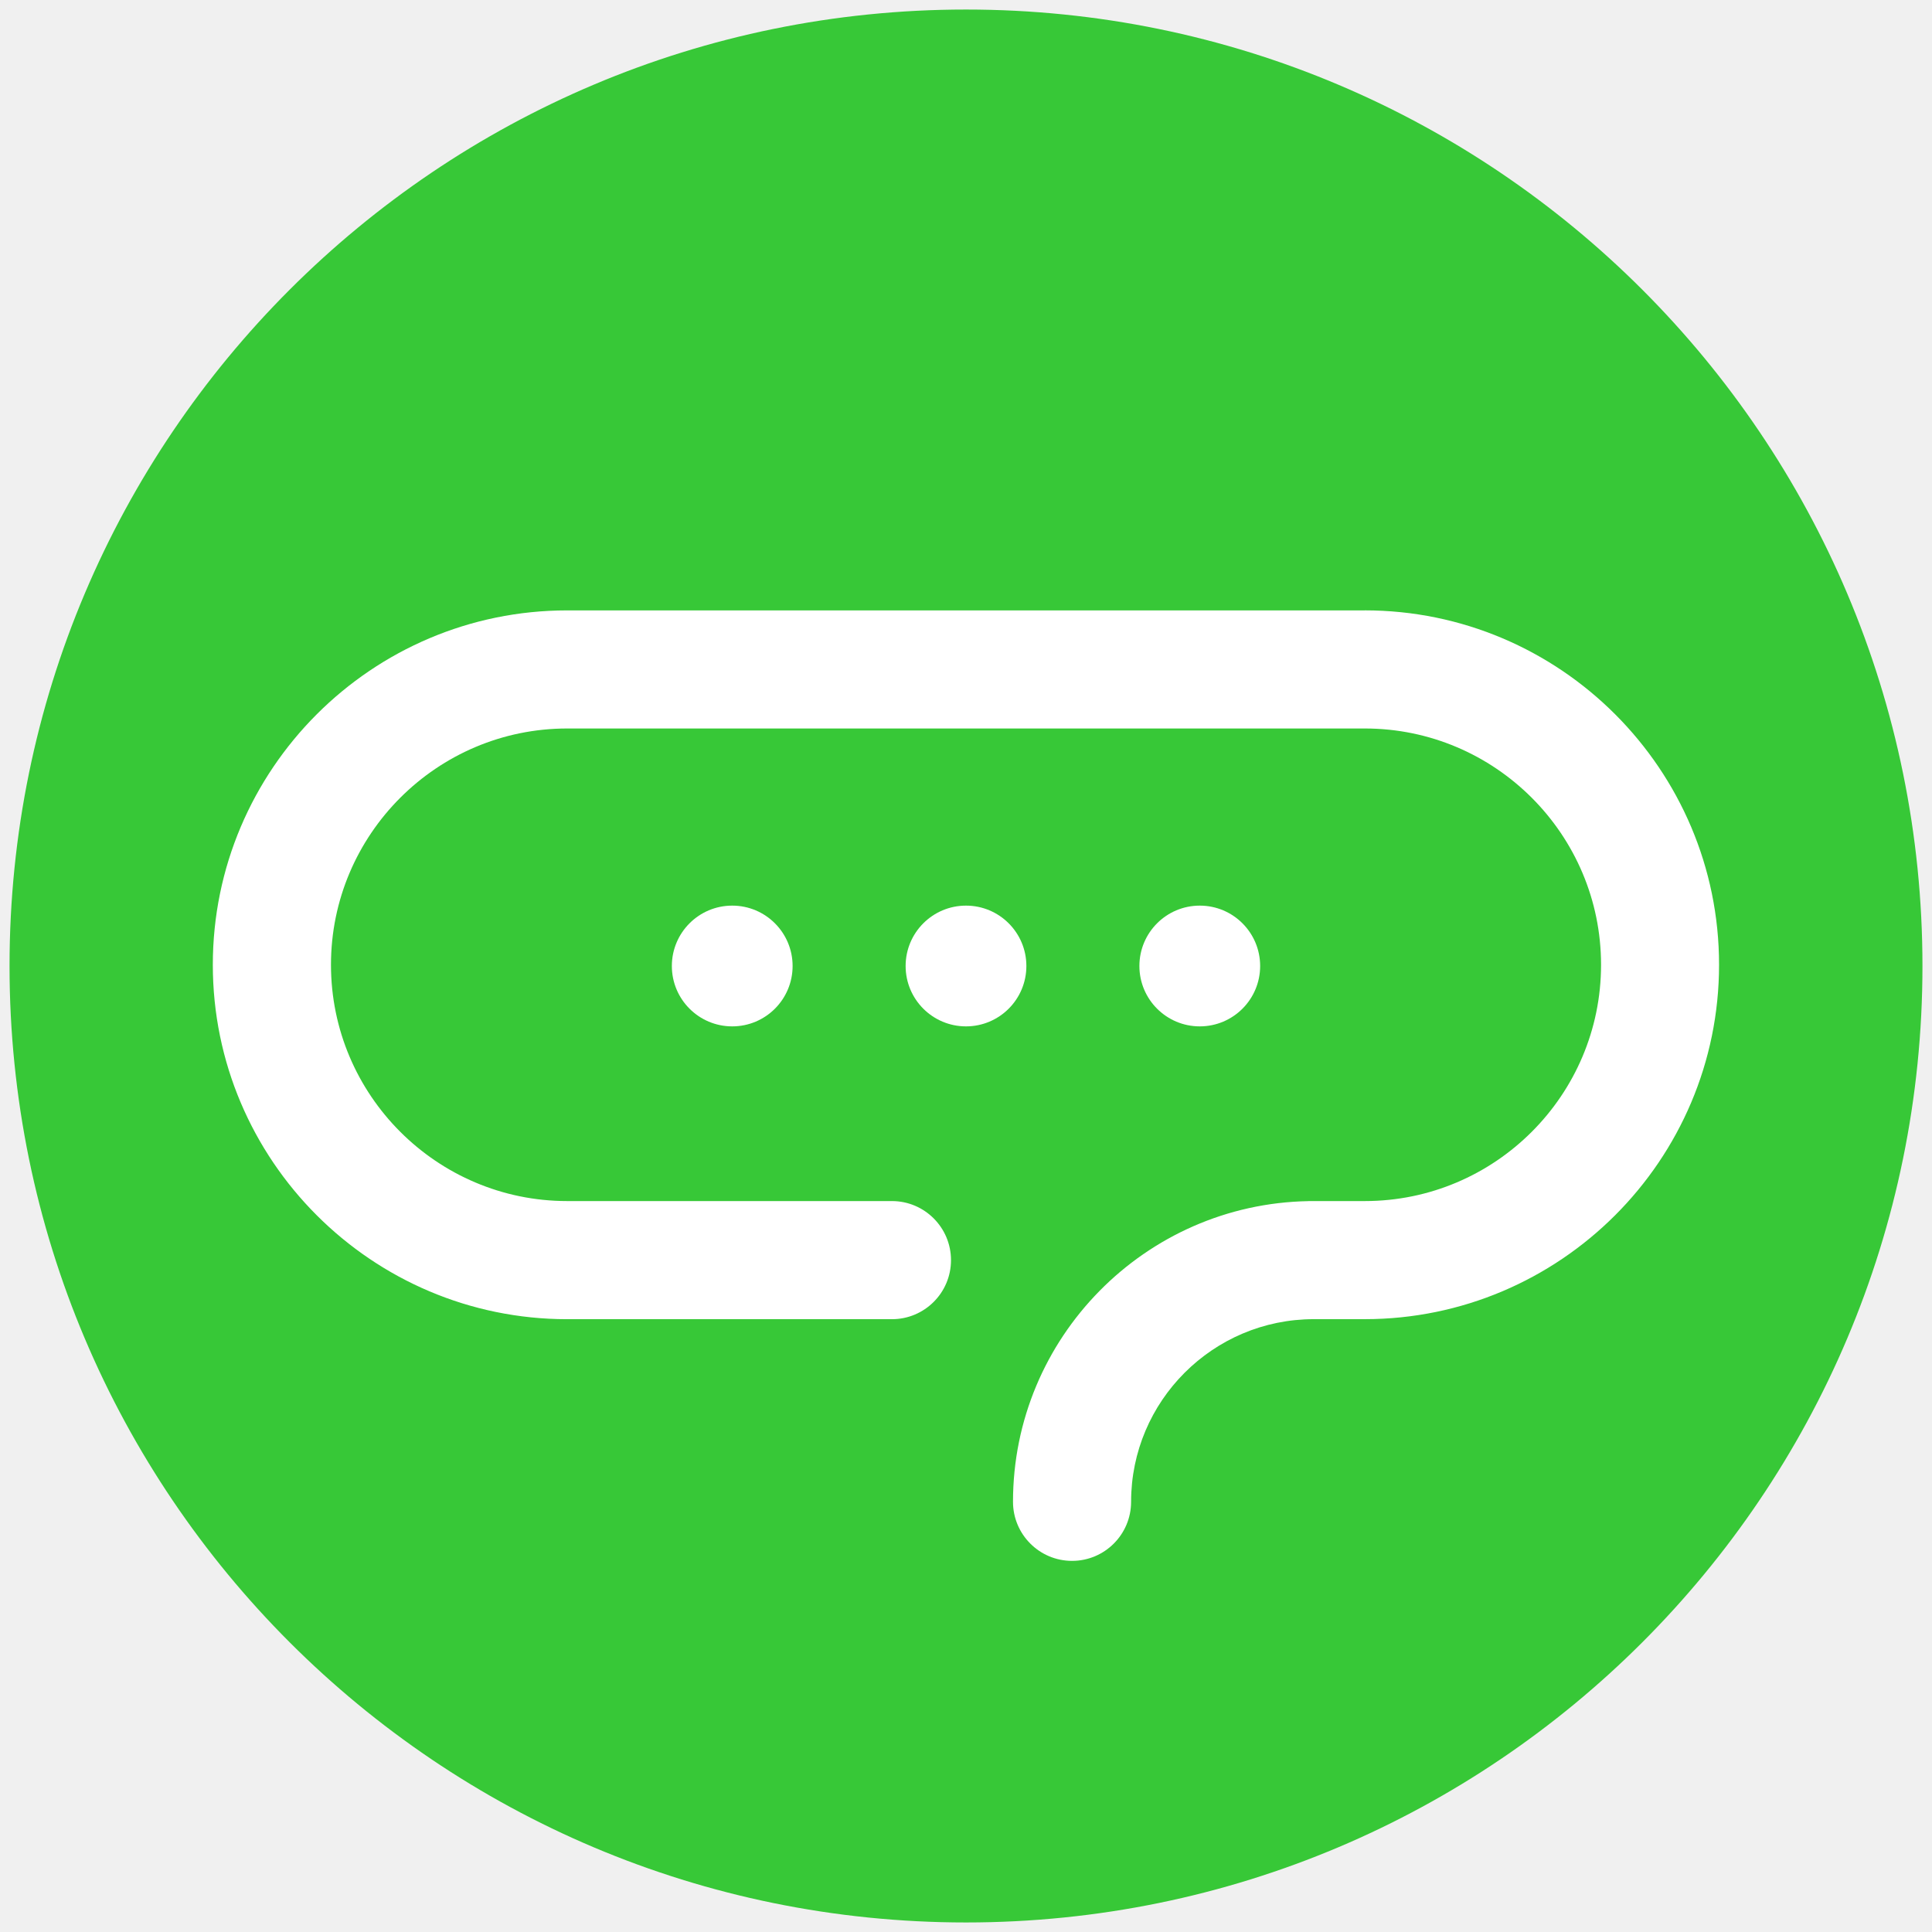
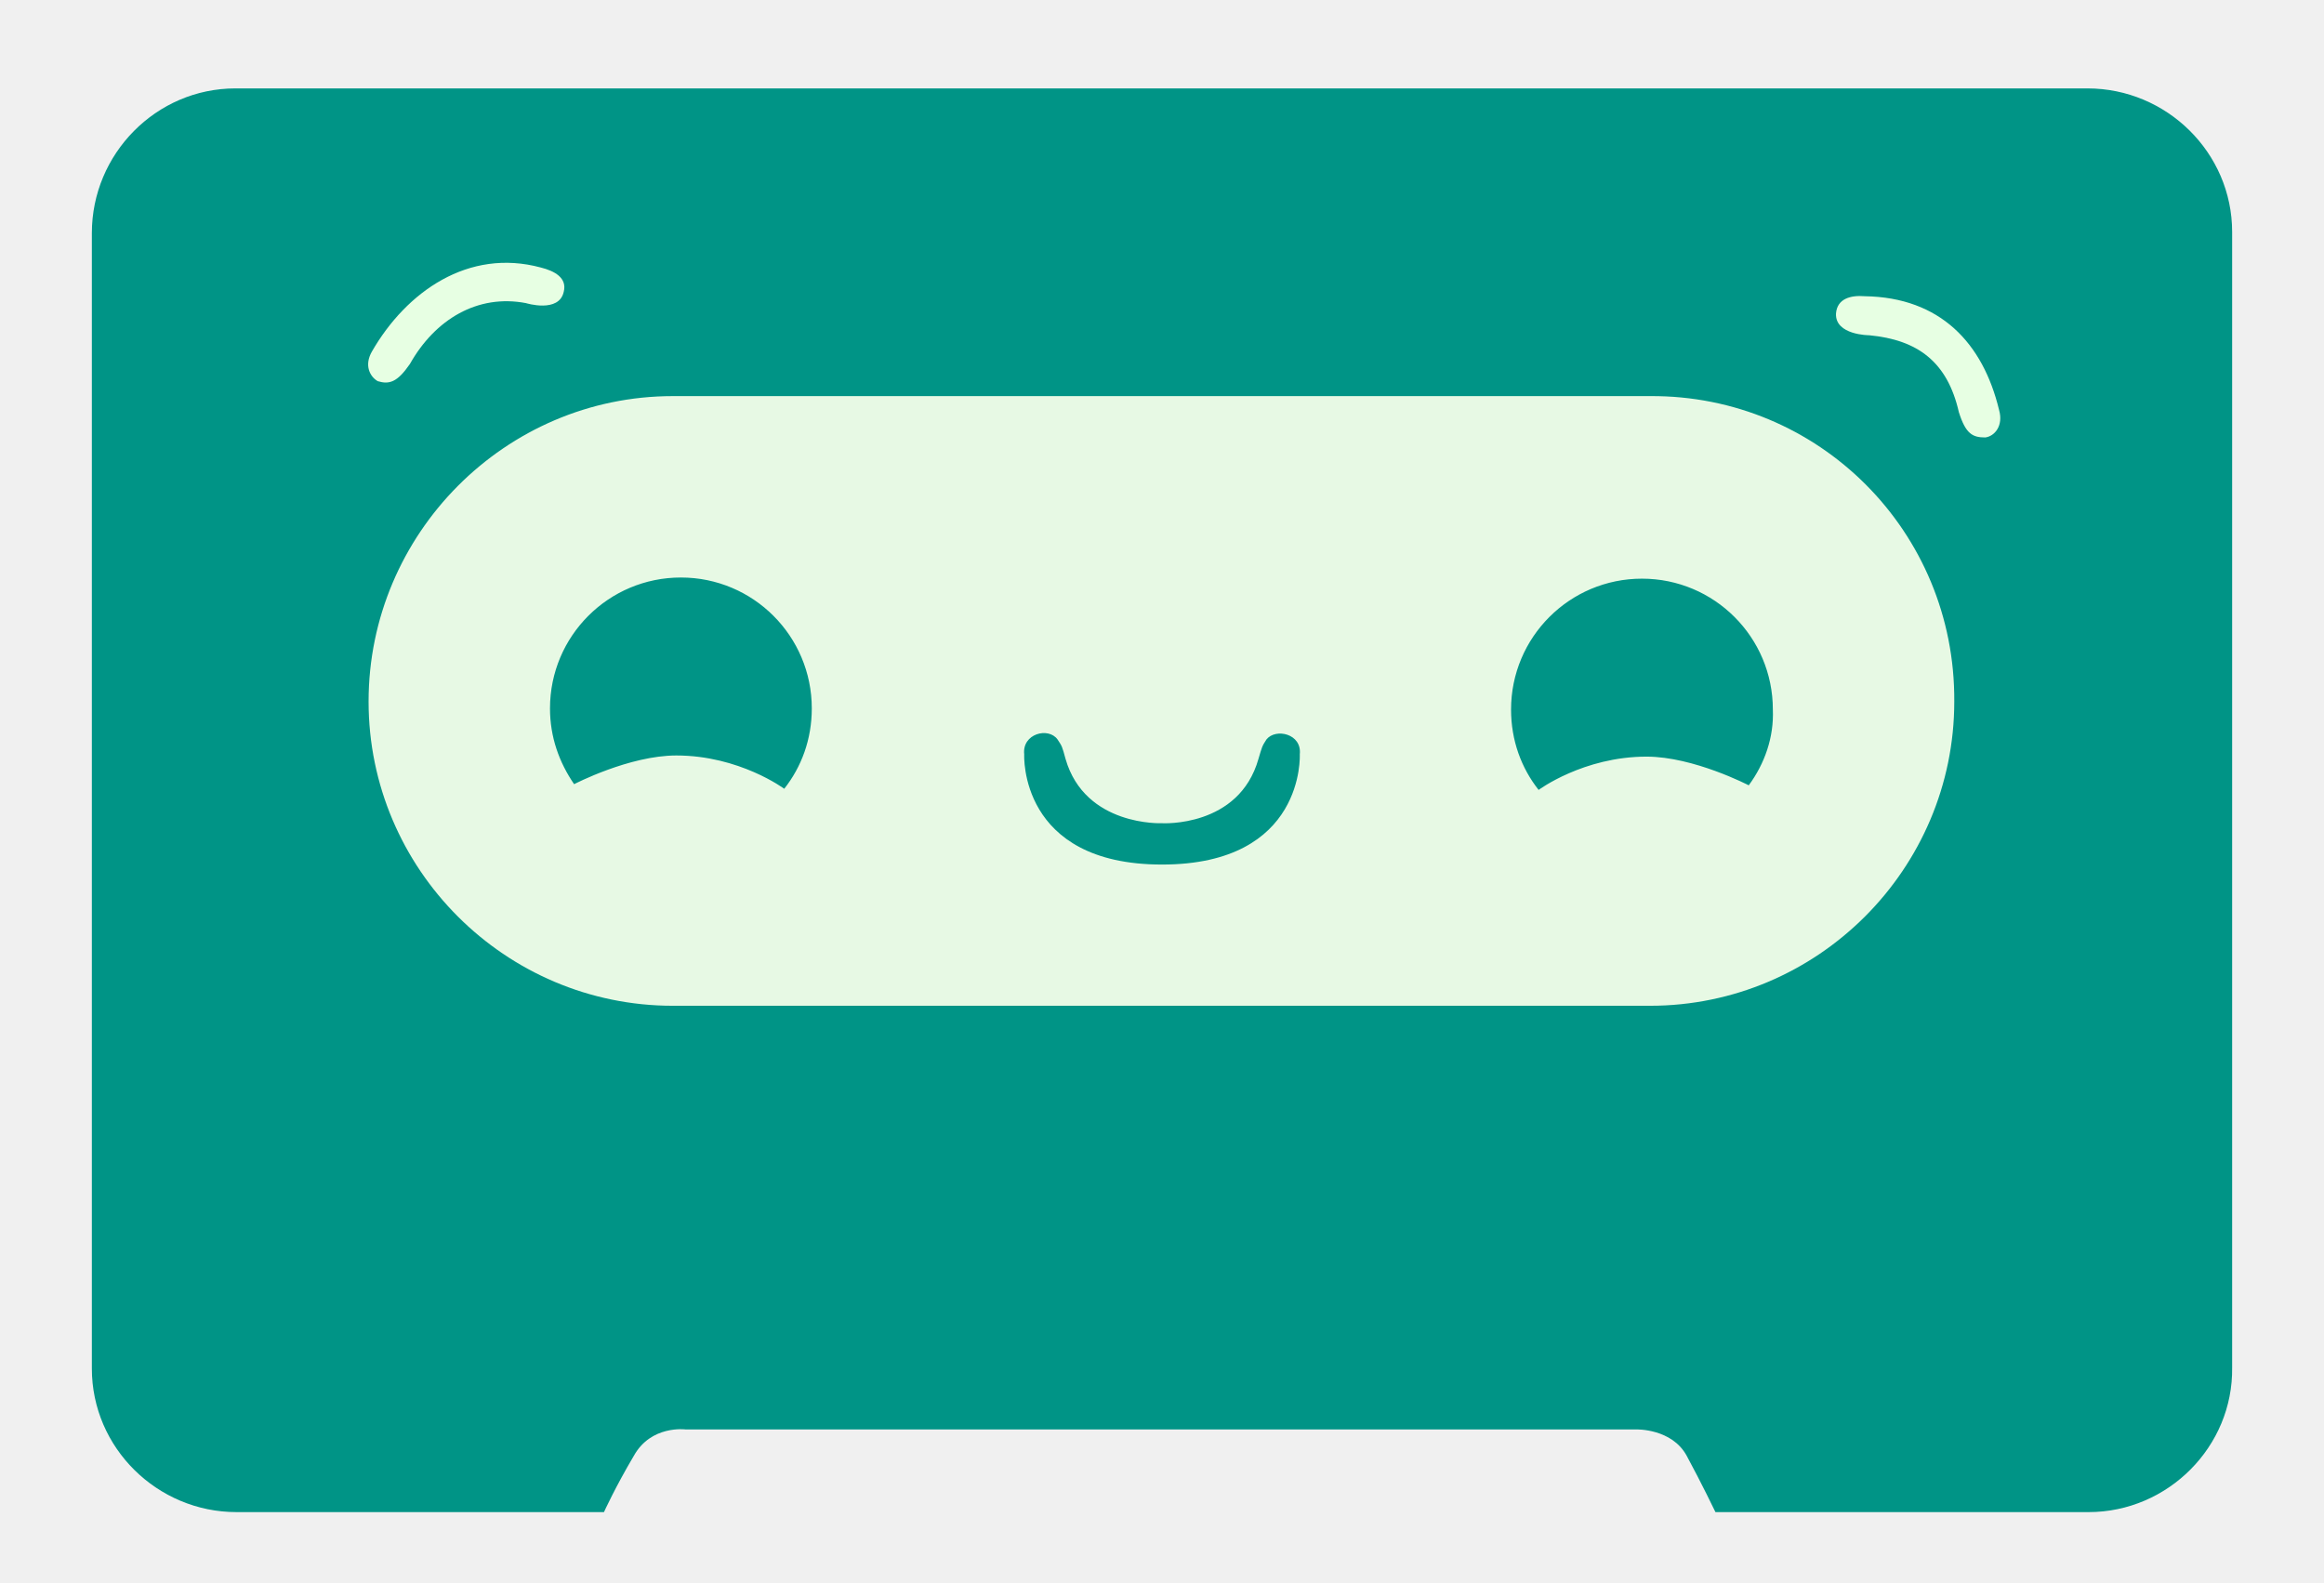
- <svg xmlns="http://www.w3.org/2000/svg" id="svg839" version="1.1" viewBox="0 0 64 64" height="64" width="64">
-   <defs id="defs843" />
-   <circle id="greencircle" fill="#37c837" cx="32" cy="32" r="31.684" />
-   <g id="speak">
-     <path d="M45.21 20.22H18.79c-6.473 0-11.74 5.266-11.74 11.74S12.317 43.7 18.79 43.7h10.756c1.08 0 1.957-.875 1.957-1.956 0-1.08-.877-1.957-1.957-1.957H18.79c-4.315 0-7.826-3.51-7.826-7.827 0-4.316 3.51-7.828 7.827-7.828h26.42c4.315 0 7.826 3.512 7.826 7.828 0 4.316-3.51 7.827-7.827 7.827H43.34v.002c-5.41.096-9.783 4.527-9.783 9.96 0 1.08.875 1.957 1.956 1.957 1.08 0 1.956-.876 1.956-1.957 0-3.336 2.714-6.05 6.05-6.05h1.687c6.473 0 11.74-5.266 11.74-11.74s-5.267-11.74-11.74-11.74" fill="#fff" id="phylactery" />
-     <g id="threedots">
-       <circle r="2" cy="32" cx="24.256" id="leftdot" style="fill:#ffffff;fill-opacity:1;stroke:none;" />
-       <circle style="fill:#ffffff;fill-opacity:1;stroke:none;" id="middledot" cx="32" cy="32" r="2" />
-       <circle r="2" cy="32" cx="39.744" id="rightdot" style="fill:#ffffff;fill-opacity:1;stroke:none;" />
+ <svg xmlns="http://www.w3.org/2000/svg" version="1.1" id="Calque_1" x="0px" y="0px" viewBox="0 0 202.4 137.8" style="enable-background:new 0 0 202.4 137.8;" xml:space="preserve">
+   <style type="text/css">
+ 	.st0{fill:#009486;}
+ 	.st1{fill:#E7F9E4;}
+ 	.st2{fill:none;}
+ 	.st3{fill:#E7FFE3;}
+ </style>
+   <g>
+     <path id="dark_greeen_19_" class="st0" d="M181.9,131.7h-32.5c0,0-1.2-2.5-2.5-4.9c-1.3-2.4-4.4-2.3-4.4-2.3H59.7   c0,0-3-0.4-4.5,2.3c-1.6,2.7-2.6,4.9-2.6,4.9H20.6c-6.9,0-12.6-5.6-12.6-12.5V20.3c0-6.9,5.6-12.6,12.5-12.6h161.3   c6.9,0,12.6,5.6,12.6,12.5v98.9C194.5,126,188.8,131.7,181.9,131.7z" />
+     <path class="st1" d="M143.7,34.5H58.6c-14.6,0-26.5,12-26.5,26.6c0,14.6,11.9,26.5,26.5,26.5h85.1c14.6,0,26.5-11.9,26.5-26.5   C170.3,46.3,158.4,34.4,143.7,34.5z M68.3,68.7c0,0-3.9-2.9-9.4-2.9c-4.1,0-8.9,2.5-8.9,2.5c-1.3-1.9-2.1-4.1-2.1-6.6   c0-6.3,5.1-11.4,11.4-11.4s11.4,5.1,11.4,11.4C70.7,64.4,69.8,66.8,68.3,68.7z M101.2,75.3c-12.5,0-12-9.6-12-9.6   c-0.2-1.8,2.1-2.4,2.9-1.3c0.4,0.6,0.4,0.6,0.7,1.7c1.7,5.9,8.4,5.6,8.4,5.6s6.7,0.4,8.4-5.6c0.3-1,0.3-1.1,0.7-1.7   c0.8-1,3.1-0.5,2.9,1.3C113.2,65.7,113.7,75.3,101.2,75.3z M152.3,68.4c0,0-4.8-2.5-8.9-2.5c-5.5,0-9.4,2.9-9.4,2.9   c-1.5-1.9-2.4-4.3-2.4-7c0-6.3,5.1-11.4,11.4-11.4s11.4,5.1,11.4,11.4C154.5,64.2,153.7,66.5,152.3,68.4z" />
+     <path class="st2" d="M110.3,64.3c-0.4,0.6-0.4,0.6-0.7,1.7c-1.7,5.9-8.4,5.6-8.4,5.6s-6.7,0.4-8.4-5.6c-0.3-1-0.3-1.1-0.7-1.7   c-0.8-1-3.1-0.5-2.9,1.3c0,0-0.5,9.6,12,9.6c12.5,0,12-9.6,12-9.6C113.4,63.9,111.1,63.3,110.3,64.3z" />
+     <path class="st2" d="M143.1,50.4c-6.3,0-11.4,5.1-11.4,11.4c0,2.6,0.9,5,2.4,7c0,0,3.9-2.9,9.4-2.9c4.1,0,8.9,2.5,8.9,2.5   c1.3-1.9,2.1-4.1,2.1-6.6C154.5,55.5,149.4,50.4,143.1,50.4z" />
+     <path class="st2" d="M59.3,50.4c-6.3,0-11.4,5.1-11.4,11.4c0,2.5,0.8,4.7,2.1,6.6c0,0,4.8-2.5,8.9-2.5c5.5,0,9.4,2.9,9.4,2.9   c1.5-1.9,2.4-4.3,2.4-7C70.7,55.5,65.6,50.4,59.3,50.4z" />
+     <g>
+       <g>
+         <path class="st3" d="M47.1,23.3c-6.3-1.7-11.7,2.1-14.7,7.3c-0.7,1.2-0.2,2.2,0.5,2.6c1,0.3,1.7,0.1,2.8-1.5     c2.2-3.9,5.9-6.1,10.1-5.3c0,0,2.9,0.9,3.3-1C49.4,24.2,48.3,23.6,47.1,23.3z" />
+       </g>
+     </g>
+     <g>
+       <g>
+         <path class="st3" d="M159.9,27.3c-0.1,1.9,2.9,1.9,2.9,1.9c4.2,0.4,6.8,2.3,7.8,6.7c0.6,1.9,1.2,2.2,2.3,2.2     c0.8-0.1,1.6-1,1.2-2.4c-1.4-5.8-5.1-9.8-11.7-9.9C161.2,25.7,160,26,159.9,27.3z" />
+       </g>
    </g>
  </g>
</svg>
